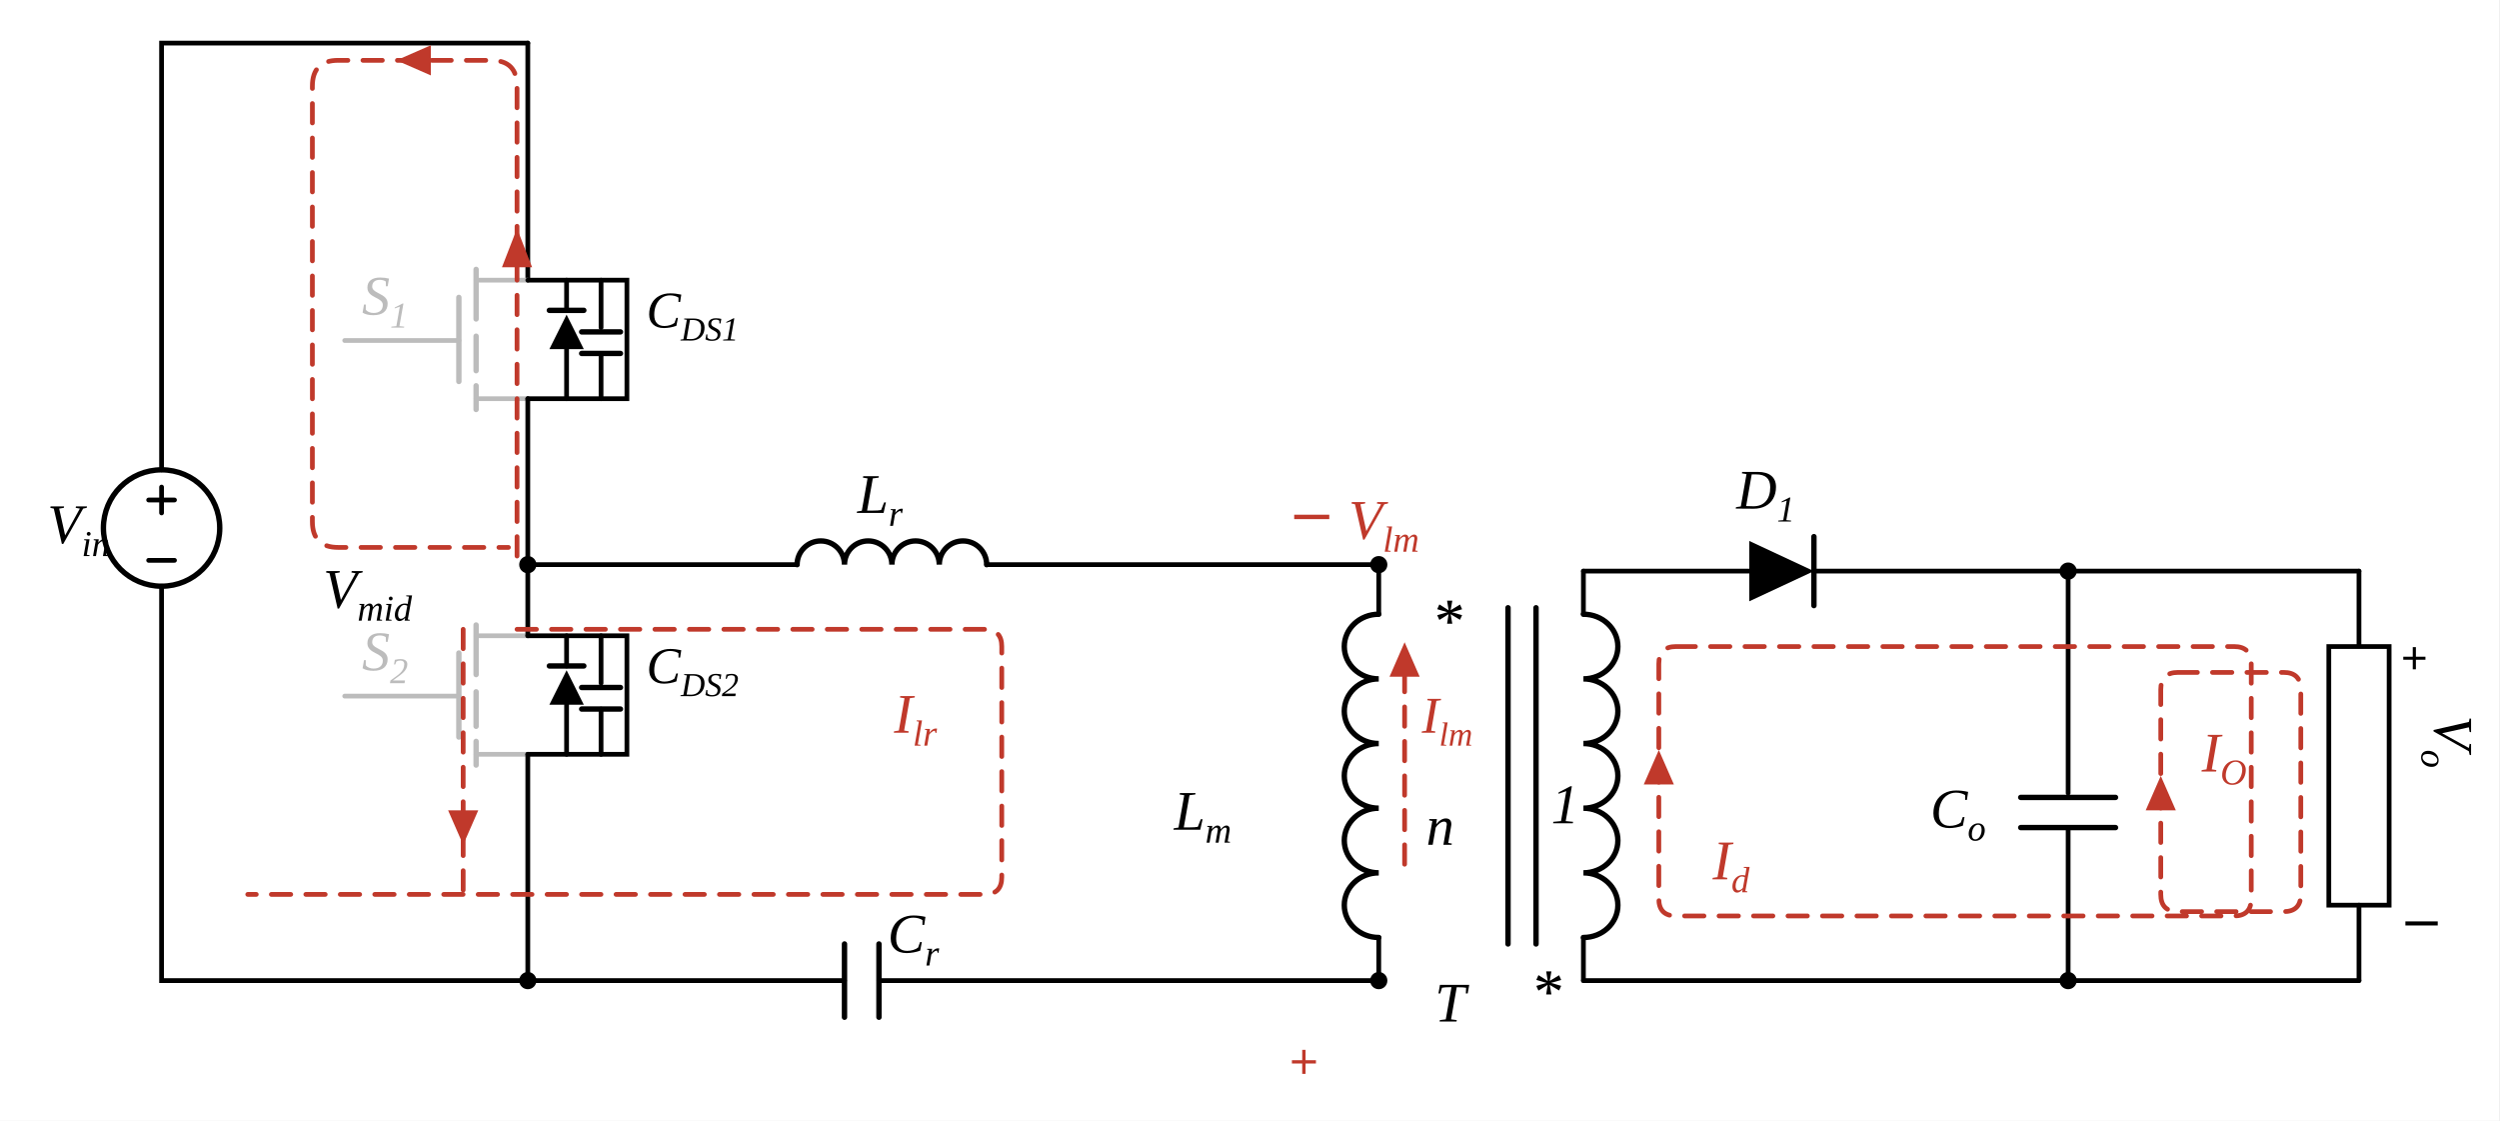
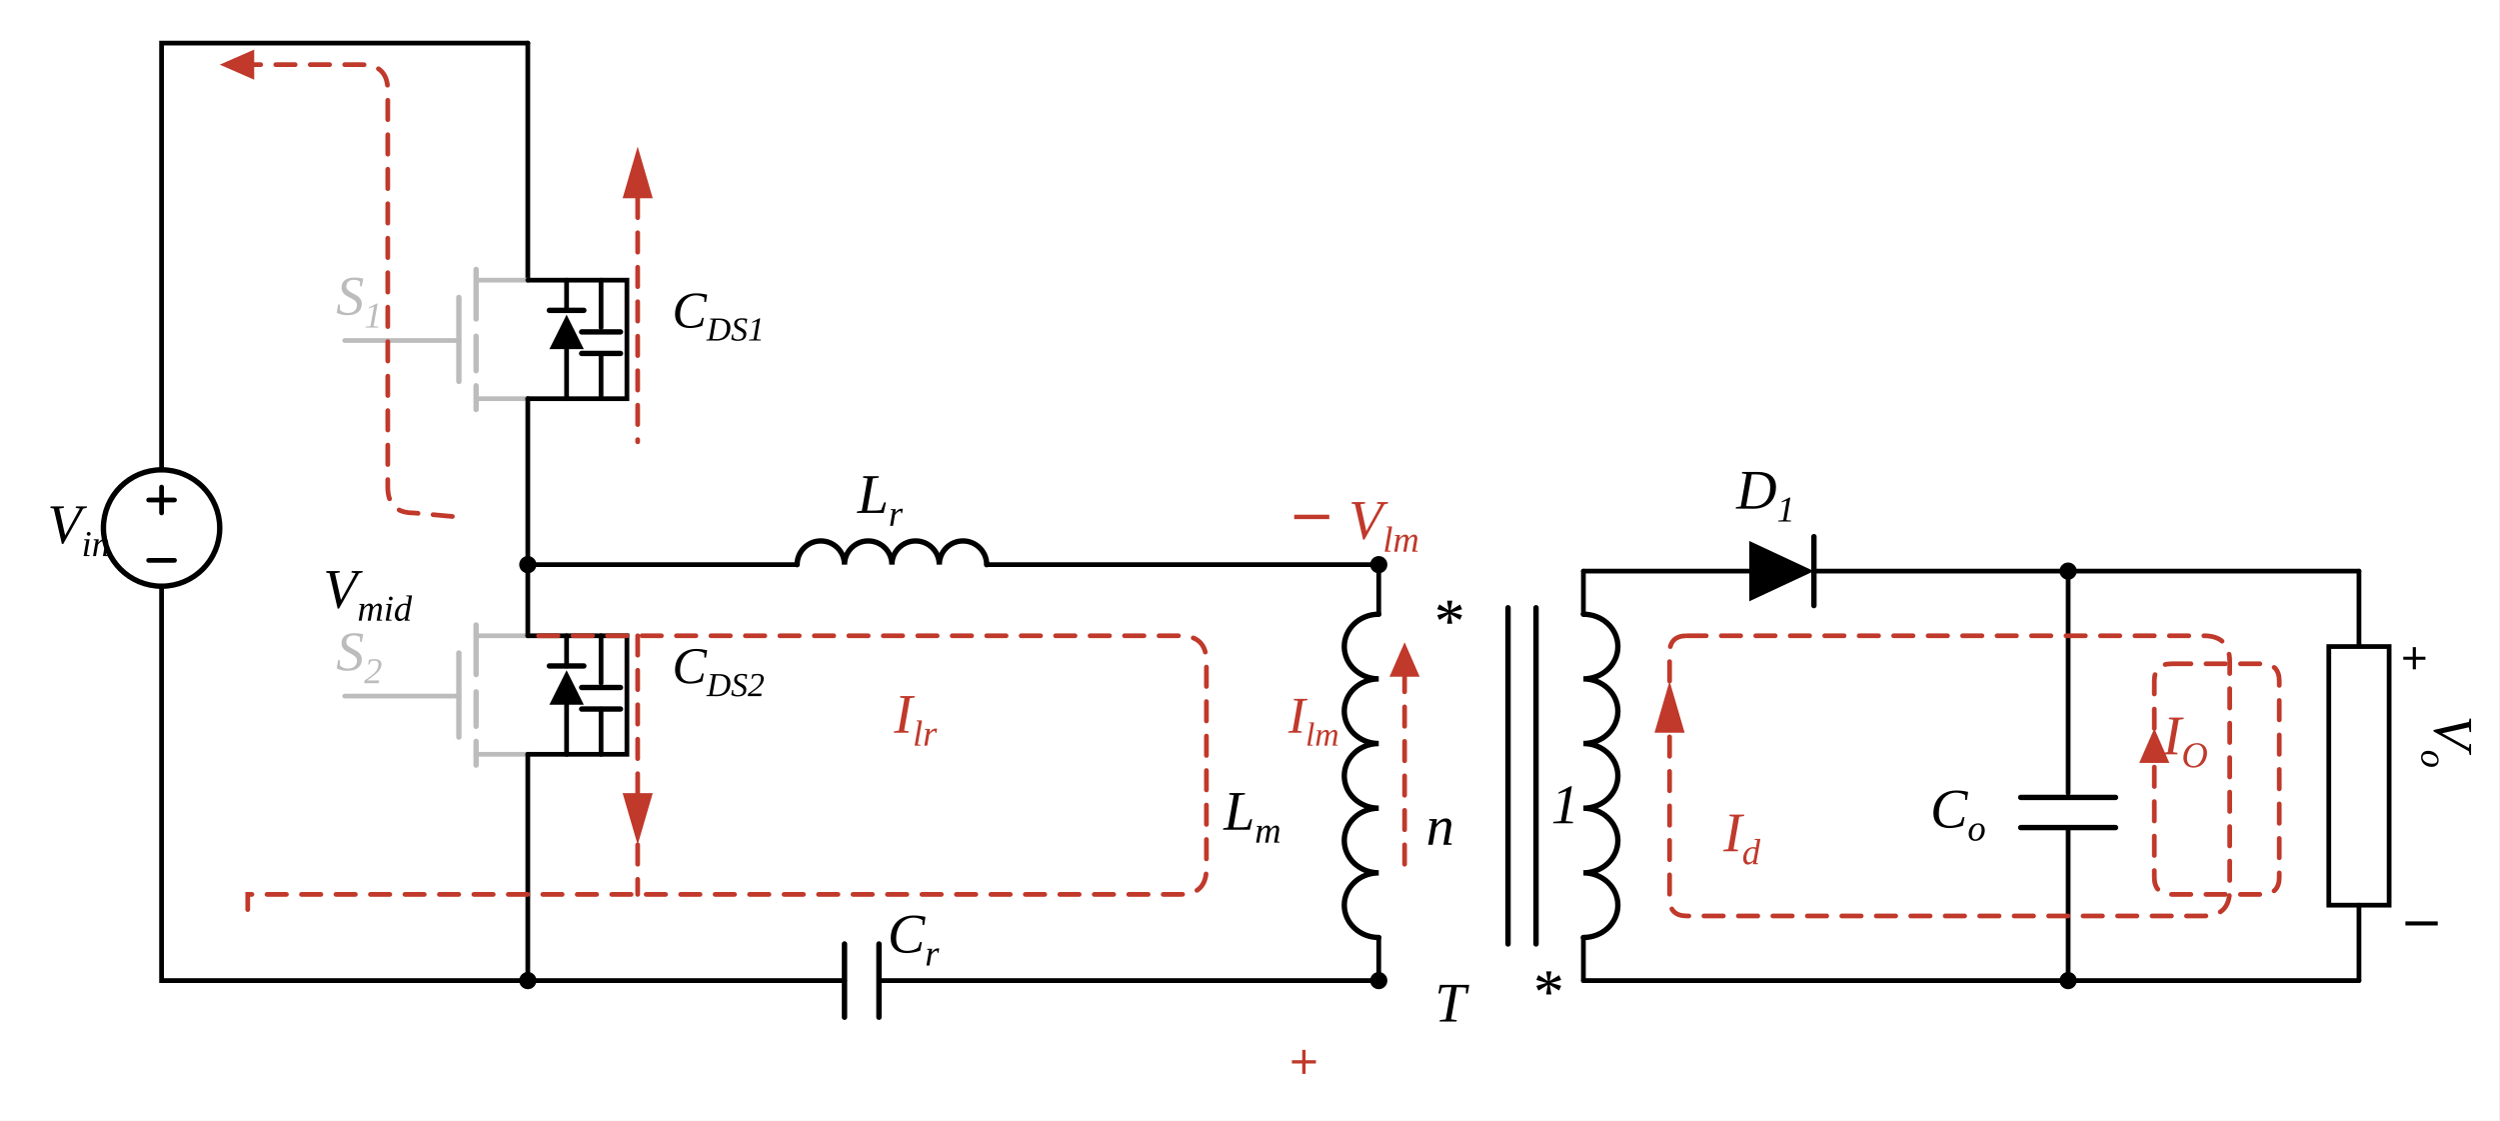
<svg xmlns="http://www.w3.org/2000/svg" viewBox="0 0 1160 520" width="1160" height="520">
  <rect x="0" y="0" width="1160" height="520" fill="#ffffff" />
  <path d="M75,218 L75,20 L245,20" stroke="#000" stroke-width="2.2" fill="none" stroke-linecap="round" />
  <path d="M245,20 L245,130" stroke="#000" stroke-width="2.2" fill="none" stroke-linecap="round" />
  <path d="M75,272 L75,455 L245,455" stroke="#000" stroke-width="2.2" fill="none" stroke-linecap="round" />
  <circle cx="75" cy="245" r="27" stroke="#000" stroke-width="2.5" fill="none" />
  <path d="M69,232 L81,232 M75,226 L75,238" stroke="#000" stroke-width="2.2" fill="none" stroke-linecap="round" />
  <path d="M69,260 L81,260" stroke="#000" stroke-width="2.2" fill="none" stroke-linecap="round" />
  <text x="22" y="252" font-family="Georgia,'Times New Roman',serif" font-style="italic" font-size="26" fill="#000">V<tspan dy="6" font-size="65%">in</tspan>
  </text>
  <path d="M245,130 L221,130" stroke="#BCBCBC" stroke-width="2.2" fill="none" stroke-linecap="round" />
  <path d="M245,185 L221,185" stroke="#BCBCBC" stroke-width="2.2" fill="none" stroke-linecap="round" />
  <path d="M221,125 L221,148 M221,156 L221,172 M221,179 L221,190" stroke="#BCBCBC" stroke-width="2.5" fill="none" stroke-linecap="round" />
  <path d="M213,138 L213,177" stroke="#BCBCBC" stroke-width="2.5" fill="none" stroke-linecap="round" />
  <path d="M213,158 L160,158" stroke="#BCBCBC" stroke-width="2.2" fill="none" stroke-linecap="round" />
  <path d="M245,130 L291,130 L291,185 L245,185" stroke="#000" stroke-width="2.2" fill="none" stroke-linecap="round" />
  <path d="M263,130 L263,144" stroke="#000" stroke-width="2.2" fill="none" stroke-linecap="round" />
  <path d="M255,144 L271,144" stroke="#000" stroke-width="2.5" fill="none" stroke-linecap="round" />
  <polygon points="255,162 271,162 263,146" fill="#000" />
  <path d="M263,162 L263,185" stroke="#000" stroke-width="2.2" fill="none" stroke-linecap="round" />
  <path d="M279,130 L279,152" stroke="#000" stroke-width="2.2" fill="none" stroke-linecap="round" />
  <path d="M270,154 L288,154" stroke="#000" stroke-width="2.5" fill="none" stroke-linecap="round" />
  <path d="M270,164 L288,164" stroke="#000" stroke-width="2.5" fill="none" stroke-linecap="round" />
  <path d="M279,164 L279,185" stroke="#000" stroke-width="2.2" fill="none" stroke-linecap="round" />
  <path d="M245,295 L221,295" stroke="#BCBCBC" stroke-width="2.2" fill="none" stroke-linecap="round" />
  <path d="M245,350 L221,350" stroke="#BCBCBC" stroke-width="2.2" fill="none" stroke-linecap="round" />
  <path d="M221,290 L221,313 M221,321 L221,337 M221,344 L221,355" stroke="#BCBCBC" stroke-width="2.5" fill="none" stroke-linecap="round" />
  <path d="M213,303 L213,342" stroke="#BCBCBC" stroke-width="2.5" fill="none" stroke-linecap="round" />
  <path d="M213,323 L160,323" stroke="#BCBCBC" stroke-width="2.2" fill="none" stroke-linecap="round" />
  <path d="M245,295 L291,295 L291,350 L245,350" stroke="#000" stroke-width="2.2" fill="none" stroke-linecap="round" />
  <path d="M263,295 L263,309" stroke="#000" stroke-width="2.2" fill="none" stroke-linecap="round" />
  <path d="M255,309 L271,309" stroke="#000" stroke-width="2.5" fill="none" stroke-linecap="round" />
  <polygon points="255,327 271,327 263,311" fill="#000" />
  <path d="M263,327 L263,350" stroke="#000" stroke-width="2.2" fill="none" stroke-linecap="round" />
  <path d="M279,295 L279,317" stroke="#000" stroke-width="2.2" fill="none" stroke-linecap="round" />
  <path d="M270,319 L288,319" stroke="#000" stroke-width="2.5" fill="none" stroke-linecap="round" />
  <path d="M270,329 L288,329" stroke="#000" stroke-width="2.5" fill="none" stroke-linecap="round" />
  <path d="M279,329 L279,350" stroke="#000" stroke-width="2.2" fill="none" stroke-linecap="round" />
-   <text x="168" y="146" font-family="Georgia,'Times New Roman',serif" font-style="italic" font-size="26" fill="#BCBCBC">S<tspan dy="6" font-size="65%">1</tspan>
+   <text x="156" y="146" font-family="Georgia,'Times New Roman',serif" font-style="italic" font-size="26" fill="#BCBCBC">S<tspan dy="6" font-size="65%">1</tspan>
  </text>
-   <text x="300" y="152" font-family="Georgia,'Times New Roman',serif" font-style="italic" font-size="24" fill="#000">C<tspan dy="6" font-size="65%">DS1</tspan>
+   <text x="312" y="152" font-family="Georgia,'Times New Roman',serif" font-style="italic" font-size="24" fill="#000">C<tspan dy="6" font-size="65%">DS1</tspan>
  </text>
-   <text x="168" y="311" font-family="Georgia,'Times New Roman',serif" font-style="italic" font-size="26" fill="#BCBCBC">S<tspan dy="6" font-size="65%">2</tspan>
+   <text x="156" y="311" font-family="Georgia,'Times New Roman',serif" font-style="italic" font-size="26" fill="#BCBCBC">S<tspan dy="6" font-size="65%">2</tspan>
  </text>
-   <text x="300" y="317" font-family="Georgia,'Times New Roman',serif" font-style="italic" font-size="24" fill="#000">C<tspan dy="6" font-size="65%">DS2</tspan>
+   <text x="312" y="317" font-family="Georgia,'Times New Roman',serif" font-style="italic" font-size="24" fill="#000">C<tspan dy="6" font-size="65%">DS2</tspan>
  </text>
  <path d="M245,185 L245,295" stroke="#000" stroke-width="2.2" fill="none" stroke-linecap="round" />
  <path d="M245,350 L245,455" stroke="#000" stroke-width="2.2" fill="none" stroke-linecap="round" />
  <circle cx="245" cy="262" r="4" fill="#000" />
  <circle cx="245" cy="455" r="4" fill="#000" />
  <text x="150" y="282" font-family="Georgia,'Times New Roman',serif" font-style="italic" font-size="26" fill="#000">V<tspan dy="6" font-size="65%">mid</tspan>
  </text>
  <path d="M245,262 L370,262" stroke="#000" stroke-width="2.2" fill="none" stroke-linecap="round" />
  <path d="M370,262 a11,11 0 0 1 22,0 a11,11 0 0 1 22,0 a11,11 0 0 1 22,0 a11,11 0 0 1 22,0" stroke="#000" stroke-width="2.5" fill="none" stroke-linecap="round" />
  <path d="M458,262 L640,262" stroke="#000" stroke-width="2.2" fill="none" stroke-linecap="round" />
  <text x="398" y="238" font-family="Georgia,'Times New Roman',serif" font-style="italic" font-size="26" fill="#000">L<tspan dy="6" font-size="65%">r</tspan>
  </text>
  <circle cx="640" cy="262" r="4" fill="#000" />
  <path d="M640,262 L640,285" stroke="#000" stroke-width="2.2" fill="none" stroke-linecap="round" />
  <path d="M640,285 a16,15 0 0 0 0,30 a16,15 0 0 0 0,30 a16,15 0 0 0 0,30 a16,15 0 0 0 0,30 a16,15 0 0 0 0,30" stroke="#000" stroke-width="2.5" fill="none" stroke-linecap="round" />
  <path d="M640,435 L640,455" stroke="#000" stroke-width="2.2" fill="none" stroke-linecap="round" />
  <circle cx="640" cy="455" r="4" fill="#000" />
  <path d="M700,282 L700,438" stroke="#000" stroke-width="2.5" fill="none" stroke-linecap="round" />
  <path d="M713,282 L713,438" stroke="#000" stroke-width="2.5" fill="none" stroke-linecap="round" />
  <path d="M735,265 L735,285" stroke="#000" stroke-width="2.2" fill="none" stroke-linecap="round" />
  <path d="M735,285 a16,15 0 0 1 0,30 a16,15 0 0 1 0,30 a16,15 0 0 1 0,30 a16,15 0 0 1 0,30 a16,15 0 0 1 0,30" stroke="#000" stroke-width="2.5" fill="none" stroke-linecap="round" />
  <path d="M735,435 L735,455" stroke="#000" stroke-width="2.2" fill="none" stroke-linecap="round" />
  <text x="666" y="300" font-family="Georgia,serif" font-size="28" fill="#000">*</text>
  <text x="712" y="472" font-family="Georgia,serif" font-size="28" fill="#000">*</text>
  <text x="666" y="474" font-family="Georgia,'Times New Roman',serif" font-style="italic" font-size="26" fill="#000">T</text>
-   <text x="545" y="385" font-family="Georgia,'Times New Roman',serif" font-style="italic" font-size="26" fill="#000">L<tspan dy="6" font-size="65%">m</tspan>
+   <text x="568" y="385" font-family="Georgia,'Times New Roman',serif" font-style="italic" font-size="26" fill="#000">L<tspan dy="6" font-size="65%">m</tspan>
  </text>
  <text x="662" y="392" font-family="Georgia,'Times New Roman',serif" font-style="italic" font-size="26" fill="#000">n</text>
  <text x="720" y="382" font-family="Georgia,'Times New Roman',serif" font-style="italic" font-size="26" fill="#000">1</text>
  <path d="M245,455 L392,455" stroke="#000" stroke-width="2.2" fill="none" stroke-linecap="round" />
  <path d="M392,438 L392,472" stroke="#000" stroke-width="2.5" fill="none" stroke-linecap="round" />
  <path d="M408,438 L408,472" stroke="#000" stroke-width="2.5" fill="none" stroke-linecap="round" />
  <path d="M408,455 L640,455" stroke="#000" stroke-width="2.2" fill="none" stroke-linecap="round" />
  <text x="412" y="442" font-family="Georgia,'Times New Roman',serif" font-style="italic" font-size="26" fill="#000">C<tspan dy="6" font-size="65%">r</tspan>
  </text>
  <path d="M735,265 L812,265" stroke="#000" stroke-width="2.2" fill="none" stroke-linecap="round" />
  <polygon points="812,251 812,279 842,265" fill="#000" />
  <path d="M842,249 L842,281" stroke="#000" stroke-width="2.5" fill="none" stroke-linecap="round" />
  <text x="806" y="236" font-family="Georgia,'Times New Roman',serif" font-style="italic" font-size="26" fill="#000">D<tspan dy="6" font-size="65%">1</tspan>
  </text>
  <path d="M842,265 L1095,265" stroke="#000" stroke-width="2.2" fill="none" stroke-linecap="round" />
  <circle cx="960" cy="265" r="4" fill="#000" />
  <path d="M960,265 L960,368" stroke="#000" stroke-width="2.2" fill="none" stroke-linecap="round" />
  <path d="M938,370 L982,370" stroke="#000" stroke-width="2.5" fill="none" stroke-linecap="round" />
  <path d="M938,384 L982,384" stroke="#000" stroke-width="2.5" fill="none" stroke-linecap="round" />
  <path d="M960,384 L960,455" stroke="#000" stroke-width="2.2" fill="none" stroke-linecap="round" />
  <circle cx="960" cy="455" r="4" fill="#000" />
  <text x="896" y="384" font-family="Georgia,'Times New Roman',serif" font-style="italic" font-size="26" fill="#000">C<tspan dy="6" font-size="65%">o</tspan>
  </text>
  <path d="M1095,265 L1095,300" stroke="#000" stroke-width="2.2" fill="none" stroke-linecap="round" />
  <rect x="1081" y="300" width="28" height="120" fill="#fff" stroke="#000" stroke-width="2.2" />
  <path d="M1095,420 L1095,455" stroke="#000" stroke-width="2.2" fill="none" stroke-linecap="round" />
  <path d="M1095,455 L735,455" stroke="#000" stroke-width="2.2" fill="none" stroke-linecap="round" />
  <text x="1114" y="314" font-family="Georgia,serif" font-size="24" fill="#000">+</text>
  <text x="1114" y="436" font-family="Georgia,serif" font-size="24" fill="#000">−</text>
  <text x="1130" y="332" font-family="Georgia,'Times New Roman',serif" font-style="italic" font-size="26" fill="#000" transform="rotate(90 1130 332)">V<tspan dy="6" font-size="65%">o</tspan>
  </text>
-   <path d="M240,258 L240,40 Q240,28 228,28 L157,28 Q145,28 145,40 L145,242 Q145,254 157,254 L236,254" stroke="#C0392B" stroke-width="2.2" fill="none" stroke-linecap="round" stroke-dasharray="9 7" />
-   <polygon points="233,124 247,124 240,106" fill="#C0392B" />
-   <polygon points="200,21 200,35 184,28" fill="#C0392B" />
-   <path d="M240,292 L457,292 Q465,292 465,300 L465,407 Q465,415 457,415 L115,415" stroke="#C0392B" stroke-width="2.2" fill="none" stroke-linecap="round" stroke-dasharray="9 7" />
-   <path d="M215,292 L215,415" stroke="#C0392B" stroke-width="2.2" fill="none" stroke-linecap="round" stroke-dasharray="9 7" />
-   <polygon points="208,376 222,376 215,392" fill="#C0392B" />
+   <path d="M112,30 L168,30 Q180,30 180,42 L180,226 Q180,238 192,238 L214,240" stroke="#C0392B" stroke-width="2.2" fill="none" stroke-linecap="round" stroke-dasharray="9 7" />
+   <polygon points="118,23 118,37 102,30" fill="#C0392B" />
+   <path d="M296,92 L296,205" stroke="#C0392B" stroke-width="2.2" fill="none" stroke-linecap="round" stroke-dasharray="9 7" />
+   <polygon points="289,92 303,92 296,68" fill="#C0392B" />
+   <path d="M250,295 L548,295 Q560,295 560,307 L560,403 Q560,415 548,415 L115,415 L115,428" stroke="#C0392B" stroke-width="2.2" fill="none" stroke-linecap="round" stroke-dasharray="9 7" />
+   <path d="M296,295 L296,368 M296,392 L296,415" stroke="#C0392B" stroke-width="2.2" fill="none" stroke-linecap="round" stroke-dasharray="9 7" />
+   <polygon points="289,368 303,368 296,392" fill="#C0392B" />
  <path d="M652,312 L652,405" stroke="#C0392B" stroke-width="2.2" fill="none" stroke-linecap="round" stroke-dasharray="9 7" />
  <polygon points="645,314 659,314 652,298" fill="#C0392B" />
-   <text x="660" y="340" font-family="Georgia,'Times New Roman',serif" font-style="italic" font-size="24" fill="#C0392B">I<tspan dy="6" font-size="65%">lm</tspan>
+   <text x="598" y="340" font-family="Georgia,'Times New Roman',serif" font-style="italic" font-size="24" fill="#C0392B">I<tspan dy="6" font-size="65%">lm</tspan>
  </text>
  <text x="598" y="248" font-family="Georgia,serif" font-size="26" fill="#C0392B">−</text>
  <text x="626" y="250" font-family="Georgia,'Times New Roman',serif" font-style="italic" font-size="26" fill="#C0392B">V<tspan dy="6" font-size="65%">lm</tspan>
  </text>
  <text x="598" y="502" font-family="Georgia,serif" font-size="26" fill="#C0392B">+</text>
-   <path d="M778,300 L1037,300 Q1045,300 1045,308 L1045,417 Q1045,425 1037,425 L778,425 Q770,425 770,417 L770,308 Q770,300 778,300 Z" stroke="#C0392B" stroke-width="2.2" fill="none" stroke-linecap="round" stroke-dasharray="9 7" />
-   <polygon points="763,364 777,364 770,348" fill="#C0392B" />
-   <text x="795" y="408" font-family="Georgia,'Times New Roman',serif" font-style="italic" font-size="26" fill="#C0392B">I<tspan dy="6" font-size="65%">d</tspan>
+   <path d="M783,295 L1023,295 Q1035,295 1035,307 L1035,413 Q1035,425 1023,425 L783,425 Q775,425 775,417 L775,340 M775,316 L775,303 Q775,295 783,295" stroke="#C0392B" stroke-width="2.2" fill="none" stroke-linecap="round" stroke-dasharray="9 7" />
+   <polygon points="768,340 782,340 775,316" fill="#C0392B" />
+   <text x="800" y="395" font-family="Georgia,'Times New Roman',serif" font-style="italic" font-size="26" fill="#C0392B">I<tspan dy="6" font-size="65%">d</tspan>
  </text>
-   <path d="M1011,312 L1060,312 Q1068,312 1068,320 L1068,415 Q1068,423 1060,423 L1011,423 Q1003,423 1003,415 L1003,320 Q1003,312 1011,312 Z" stroke="#C0392B" stroke-width="2.2" fill="none" stroke-linecap="round" stroke-dasharray="9 7" />
-   <polygon points="996,376 1010,376 1003,360" fill="#C0392B" />
-   <text x="1022" y="358" font-family="Georgia,'Times New Roman',serif" font-style="italic" font-size="26" fill="#C0392B">I<tspan dy="6" font-size="65%">O</tspan>
+   <path d="M1008,308 L1050,308 Q1058,308 1058,316 L1058,407 Q1058,415 1050,415 L1008,415 Q1000,415 1000,407 L1000,354 M1000,338 L1000,316 Q1000,308 1008,308" stroke="#C0392B" stroke-width="2.2" fill="none" stroke-linecap="round" stroke-dasharray="9 7" />
+   <polygon points="993,354 1007,354 1000,338" fill="#C0392B" />
+   <text x="1004" y="350" font-family="Georgia,'Times New Roman',serif" font-style="italic" font-size="26" fill="#C0392B">I<tspan dy="6" font-size="65%">O</tspan>
  </text>
  <text x="415" y="340" font-family="Georgia,'Times New Roman',serif" font-style="italic" font-size="26" fill="#C0392B">I<tspan dy="6" font-size="65%">lr</tspan>
  </text>
</svg>
